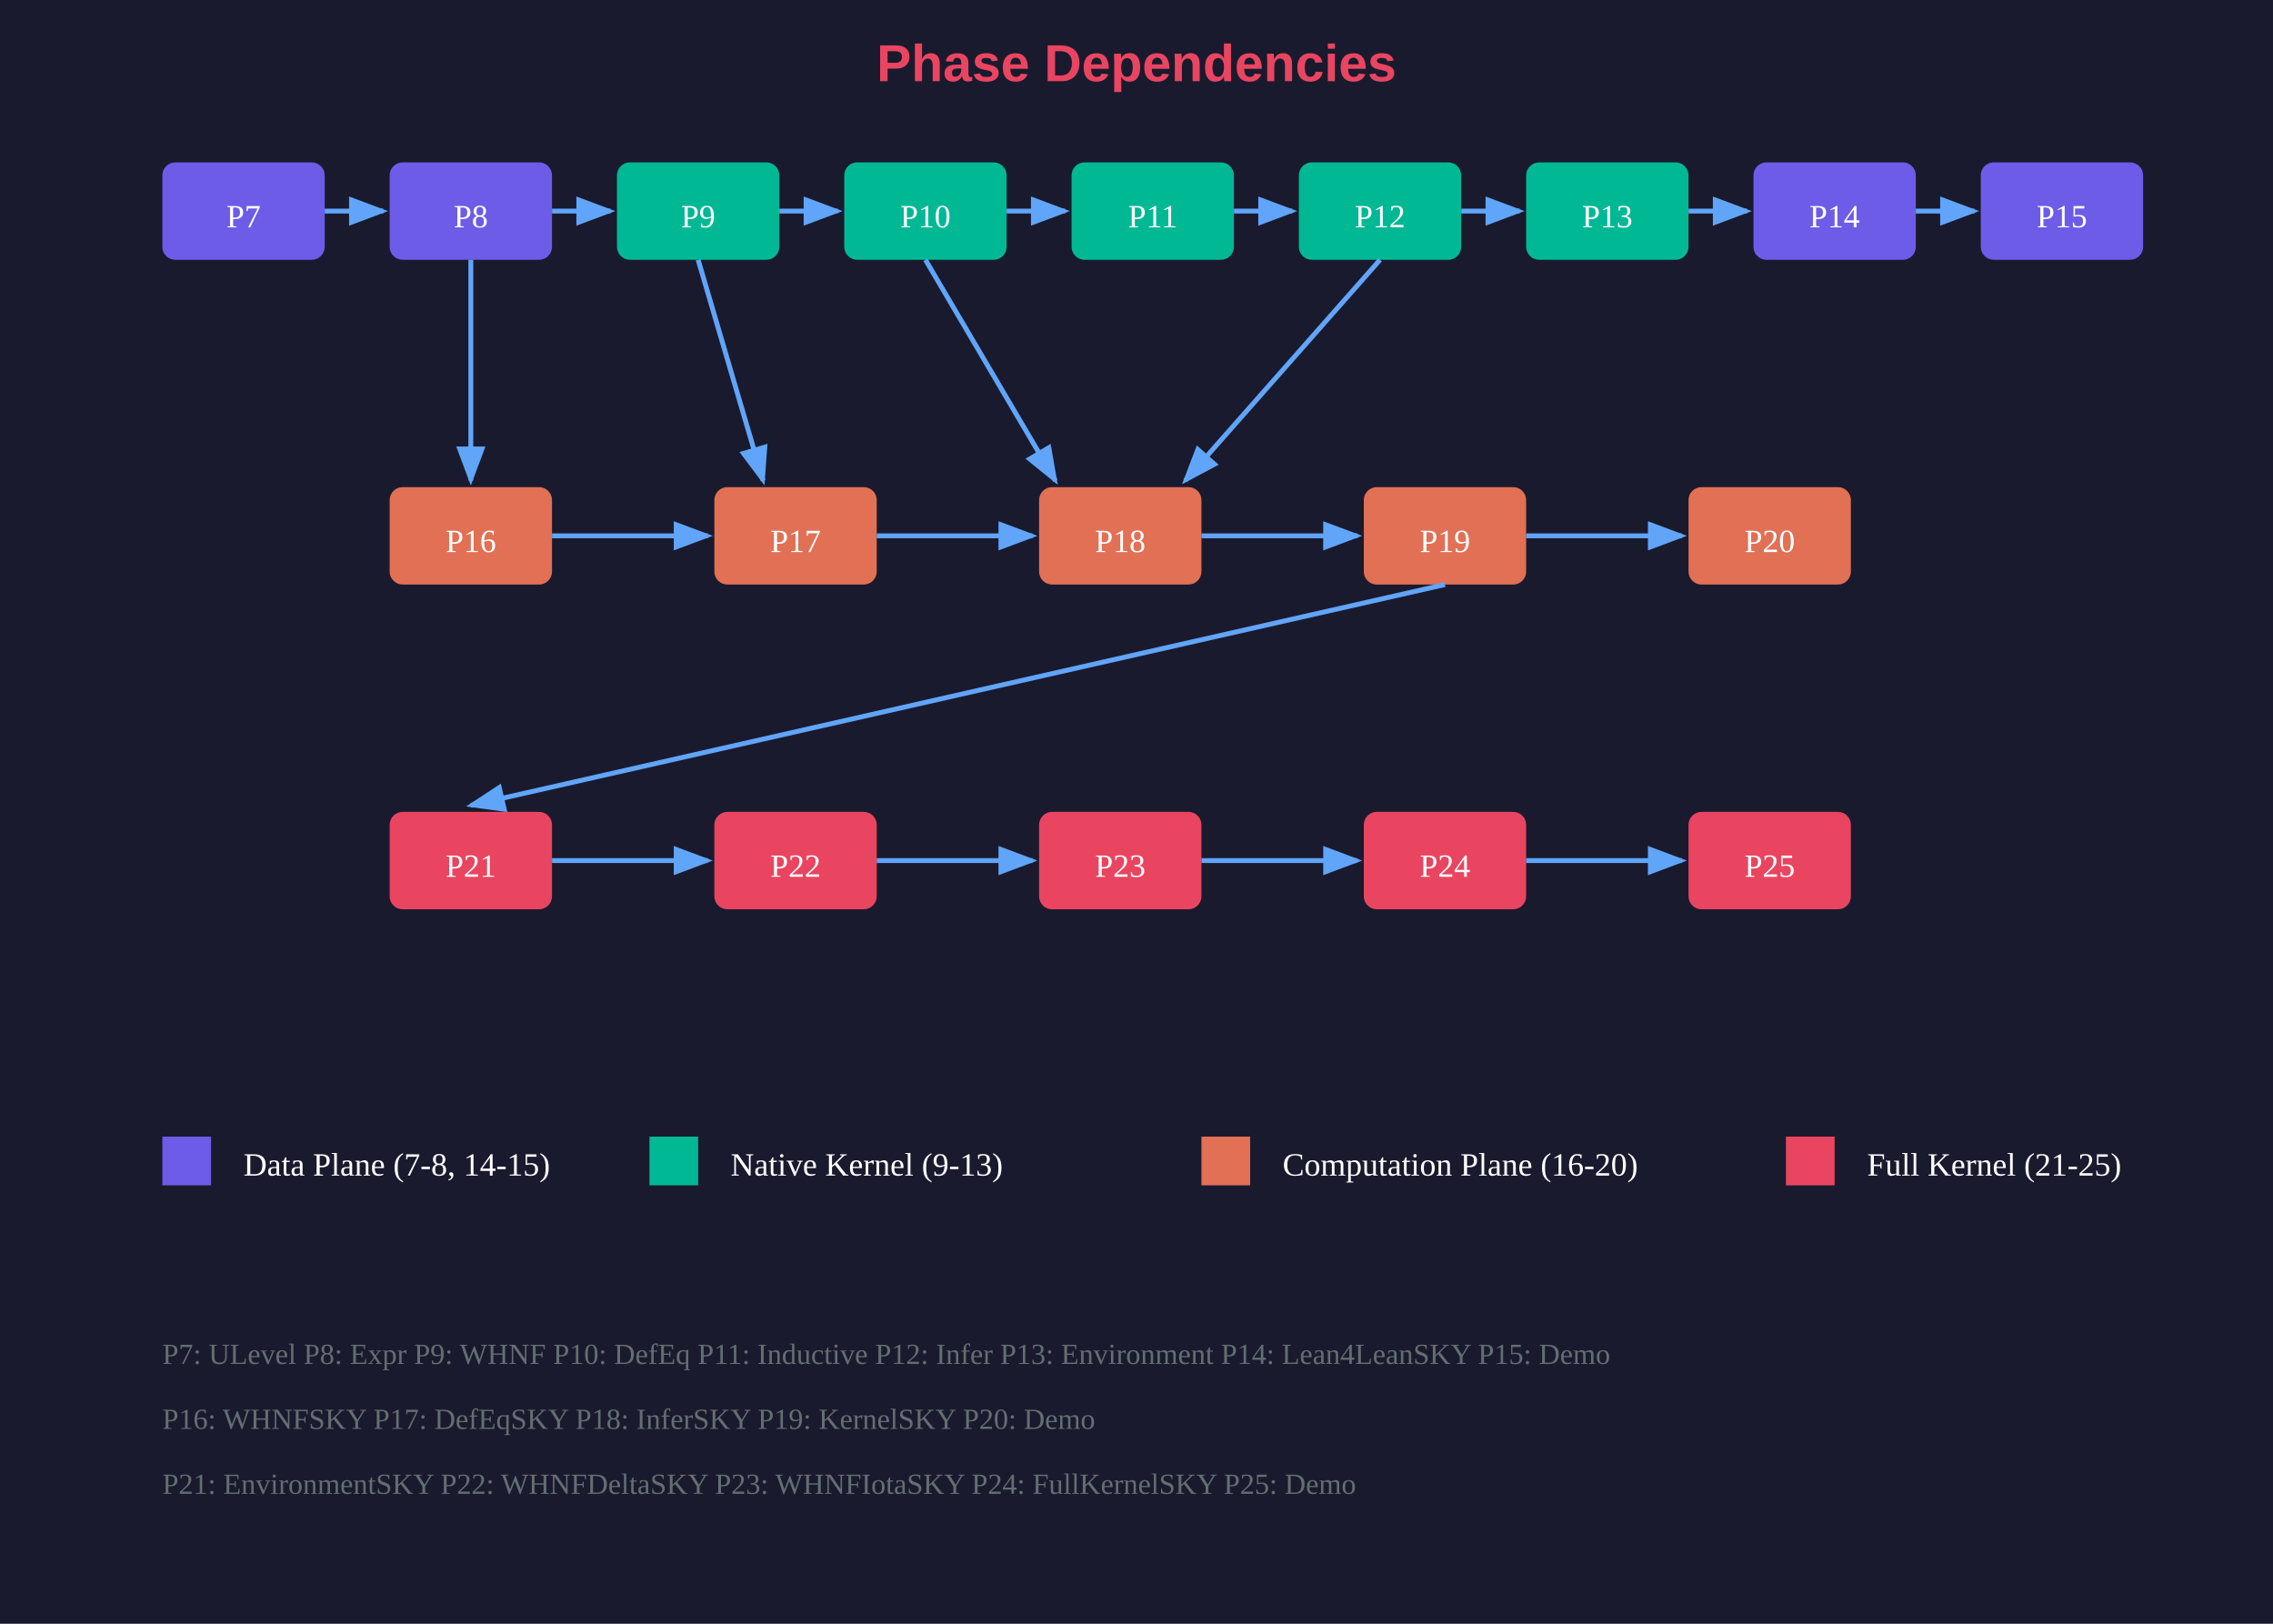
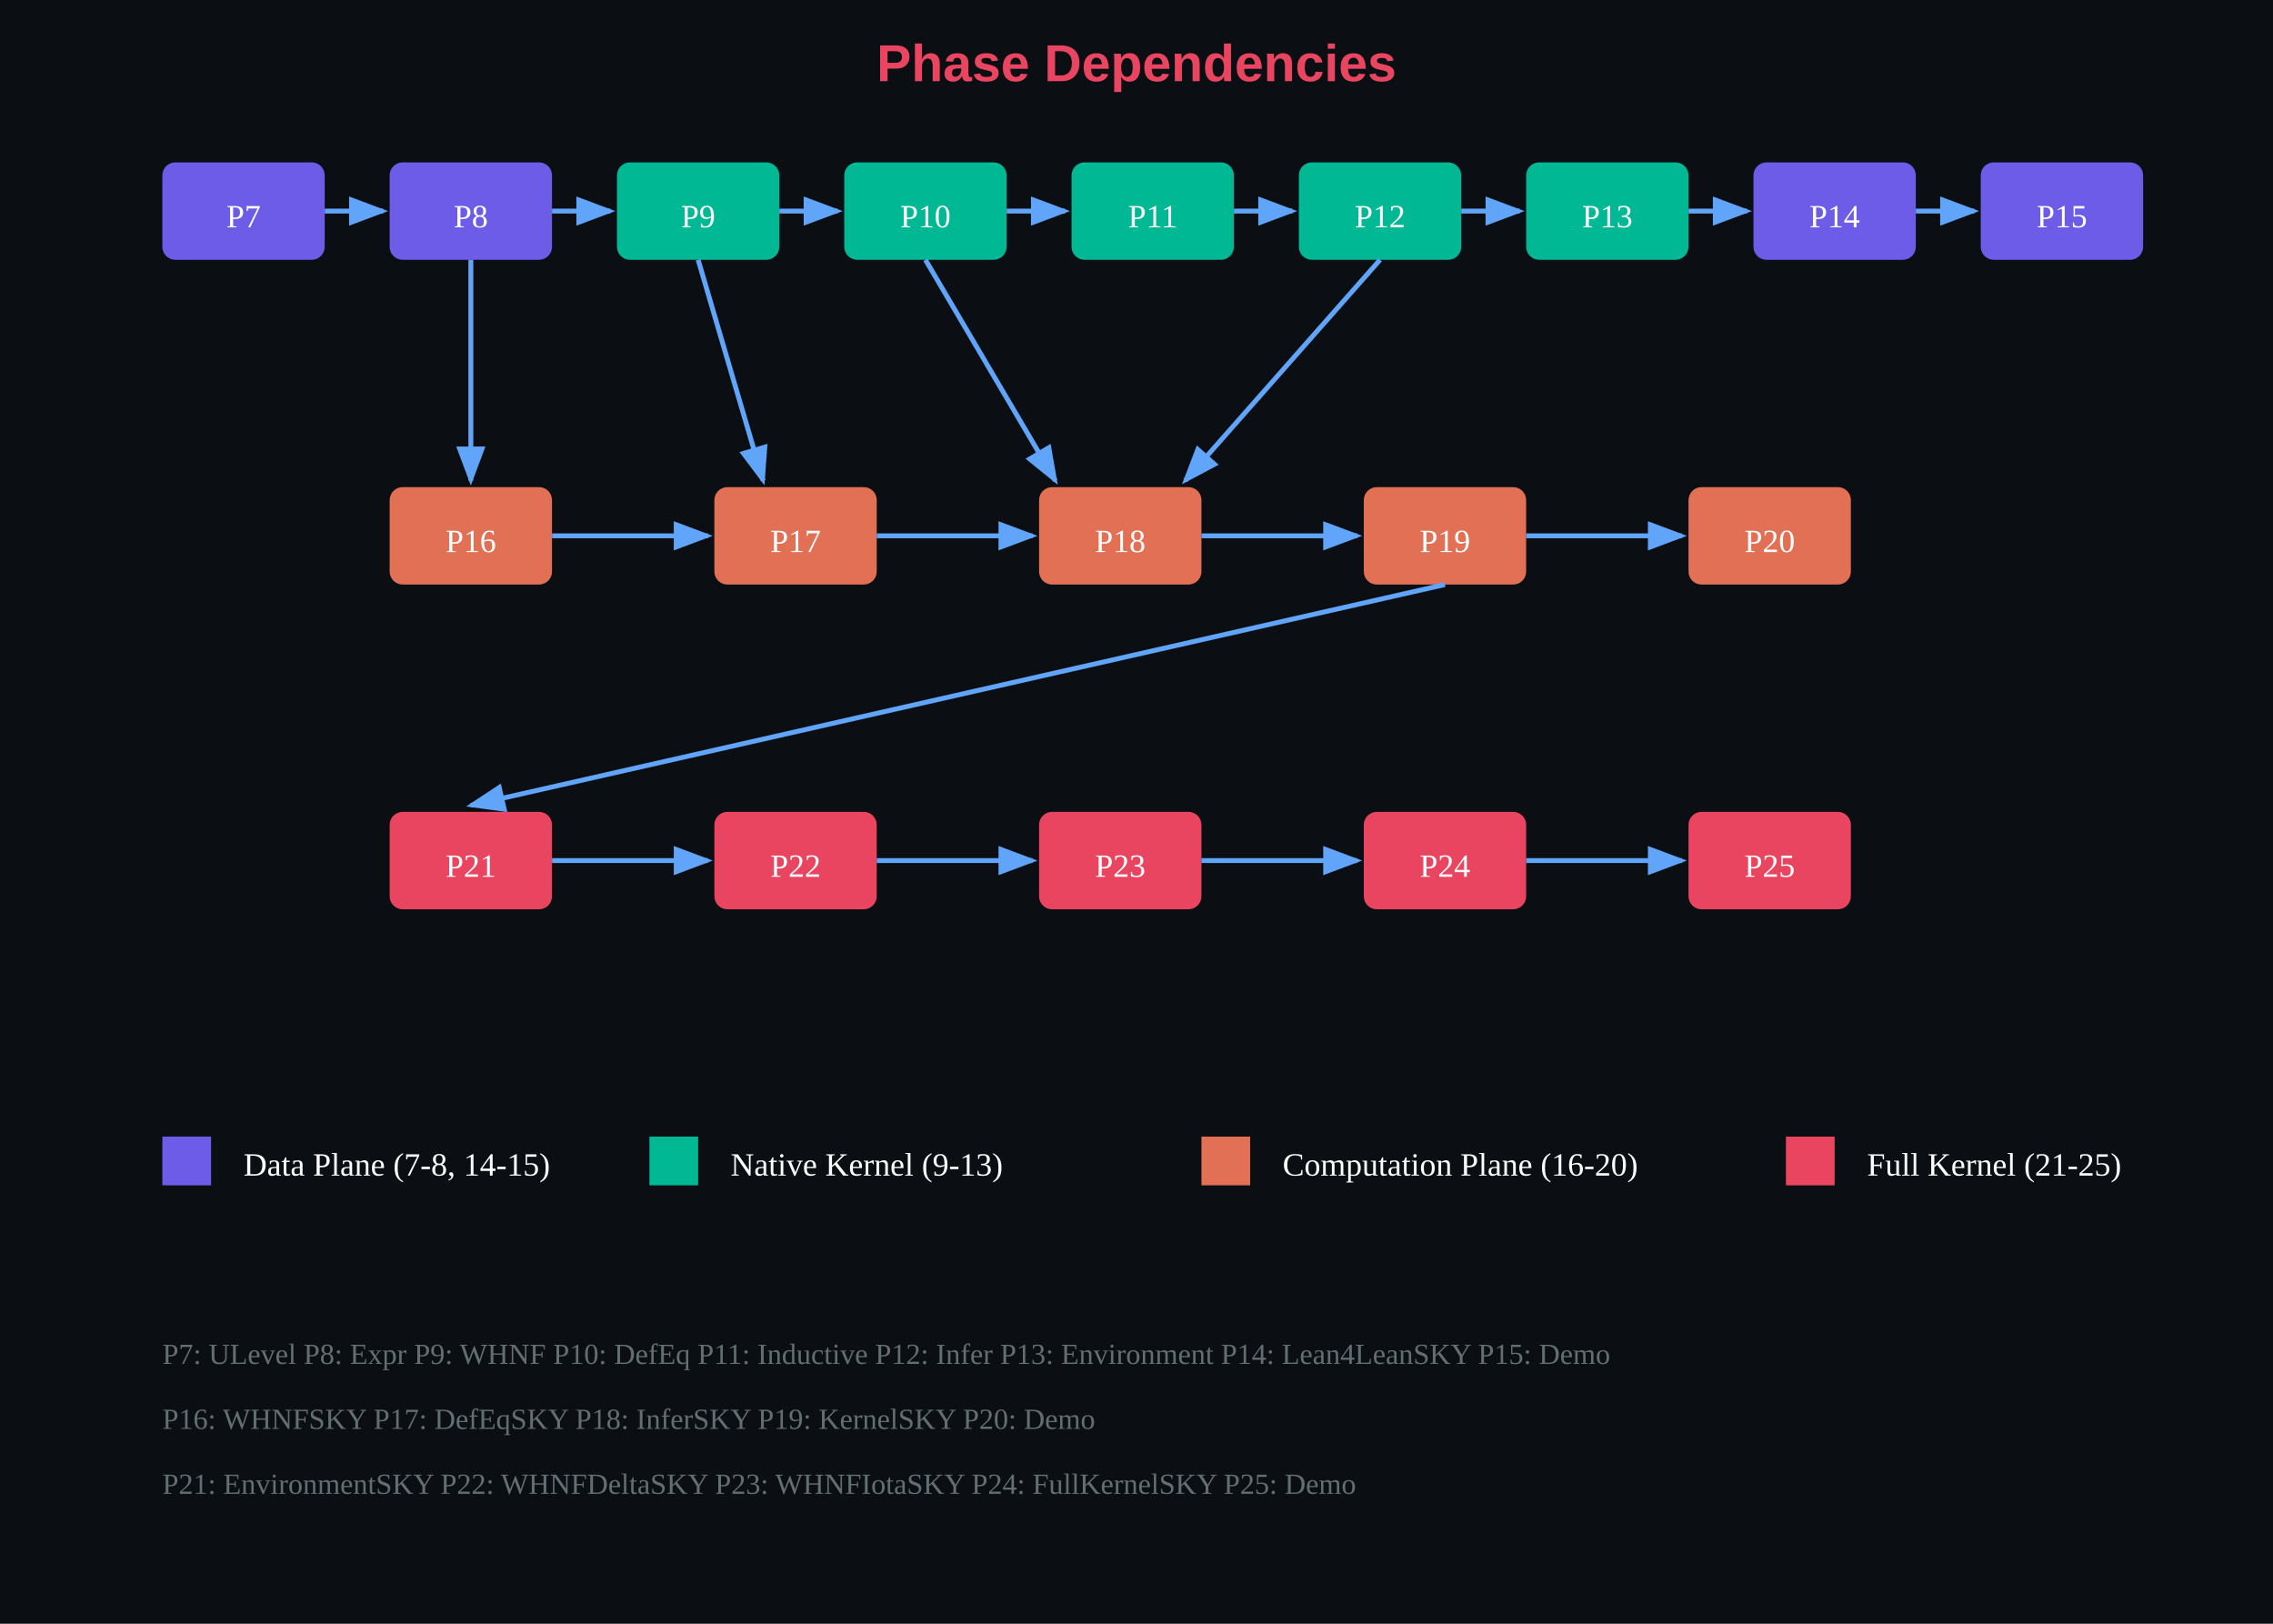
<svg xmlns="http://www.w3.org/2000/svg" viewBox="0 0 700 500" width="700" height="500">
  <defs>
    <marker id="arrow" markerWidth="8" markerHeight="6" refX="7" refY="3" orient="auto">
      <polygon points="0 0, 8 3, 0 6" fill="#60a5fa" />
    </marker>
  </defs>
-   <rect width="700" height="500" fill="#1a1a2e" />
+   <rect width="700" height="500" fill="#0b0f14" />
  <text x="350" y="25" text-anchor="middle" fill="#e94560" font-family="Arial" font-size="16" font-weight="bold">Phase Dependencies</text>
  <g transform="translate(50, 50)">
    <rect width="50" height="30" rx="4" fill="#6c5ce7" />
    <text x="25" y="20" text-anchor="middle" fill="white" font-size="10">P7</text>
  </g>
  <g transform="translate(120, 50)">
    <rect width="50" height="30" rx="4" fill="#6c5ce7" />
    <text x="25" y="20" text-anchor="middle" fill="white" font-size="10">P8</text>
  </g>
  <g transform="translate(190, 50)">
    <rect width="50" height="30" rx="4" fill="#00b894" />
    <text x="25" y="20" text-anchor="middle" fill="white" font-size="10">P9</text>
  </g>
  <g transform="translate(260, 50)">
    <rect width="50" height="30" rx="4" fill="#00b894" />
    <text x="25" y="20" text-anchor="middle" fill="white" font-size="10">P10</text>
  </g>
  <g transform="translate(330, 50)">
    <rect width="50" height="30" rx="4" fill="#00b894" />
    <text x="25" y="20" text-anchor="middle" fill="white" font-size="10">P11</text>
  </g>
  <g transform="translate(400, 50)">
    <rect width="50" height="30" rx="4" fill="#00b894" />
    <text x="25" y="20" text-anchor="middle" fill="white" font-size="10">P12</text>
  </g>
  <g transform="translate(470, 50)">
    <rect width="50" height="30" rx="4" fill="#00b894" />
    <text x="25" y="20" text-anchor="middle" fill="white" font-size="10">P13</text>
  </g>
  <g transform="translate(540, 50)">
    <rect width="50" height="30" rx="4" fill="#6c5ce7" />
    <text x="25" y="20" text-anchor="middle" fill="white" font-size="10">P14</text>
  </g>
  <g transform="translate(610, 50)">
    <rect width="50" height="30" rx="4" fill="#6c5ce7" />
    <text x="25" y="20" text-anchor="middle" fill="white" font-size="10">P15</text>
  </g>
  <line x1="100" y1="65" x2="118" y2="65" stroke="#60a5fa" stroke-width="1.5" marker-end="url(#arrow)" />
  <line x1="170" y1="65" x2="188" y2="65" stroke="#60a5fa" stroke-width="1.5" marker-end="url(#arrow)" />
  <line x1="240" y1="65" x2="258" y2="65" stroke="#60a5fa" stroke-width="1.5" marker-end="url(#arrow)" />
  <line x1="310" y1="65" x2="328" y2="65" stroke="#60a5fa" stroke-width="1.5" marker-end="url(#arrow)" />
  <line x1="380" y1="65" x2="398" y2="65" stroke="#60a5fa" stroke-width="1.5" marker-end="url(#arrow)" />
  <line x1="450" y1="65" x2="468" y2="65" stroke="#60a5fa" stroke-width="1.5" marker-end="url(#arrow)" />
  <line x1="520" y1="65" x2="538" y2="65" stroke="#60a5fa" stroke-width="1.5" marker-end="url(#arrow)" />
  <line x1="590" y1="65" x2="608" y2="65" stroke="#60a5fa" stroke-width="1.5" marker-end="url(#arrow)" />
  <g transform="translate(120, 150)">
    <rect width="50" height="30" rx="4" fill="#e17055" />
    <text x="25" y="20" text-anchor="middle" fill="white" font-size="10">P16</text>
  </g>
  <g transform="translate(220, 150)">
    <rect width="50" height="30" rx="4" fill="#e17055" />
    <text x="25" y="20" text-anchor="middle" fill="white" font-size="10">P17</text>
  </g>
  <g transform="translate(320, 150)">
    <rect width="50" height="30" rx="4" fill="#e17055" />
    <text x="25" y="20" text-anchor="middle" fill="white" font-size="10">P18</text>
  </g>
  <g transform="translate(420, 150)">
    <rect width="50" height="30" rx="4" fill="#e17055" />
    <text x="25" y="20" text-anchor="middle" fill="white" font-size="10">P19</text>
  </g>
  <g transform="translate(520, 150)">
    <rect width="50" height="30" rx="4" fill="#e17055" />
    <text x="25" y="20" text-anchor="middle" fill="white" font-size="10">P20</text>
  </g>
  <line x1="145" y1="80" x2="145" y2="148" stroke="#60a5fa" stroke-width="1.5" marker-end="url(#arrow)" />
  <line x1="215" y1="80" x2="235" y2="148" stroke="#60a5fa" stroke-width="1.5" marker-end="url(#arrow)" />
  <line x1="285" y1="80" x2="325" y2="148" stroke="#60a5fa" stroke-width="1.5" marker-end="url(#arrow)" />
  <line x1="425" y1="80" x2="365" y2="148" stroke="#60a5fa" stroke-width="1.5" marker-end="url(#arrow)" />
  <line x1="170" y1="165" x2="218" y2="165" stroke="#60a5fa" stroke-width="1.5" marker-end="url(#arrow)" />
  <line x1="270" y1="165" x2="318" y2="165" stroke="#60a5fa" stroke-width="1.5" marker-end="url(#arrow)" />
  <line x1="370" y1="165" x2="418" y2="165" stroke="#60a5fa" stroke-width="1.5" marker-end="url(#arrow)" />
  <line x1="470" y1="165" x2="518" y2="165" stroke="#60a5fa" stroke-width="1.5" marker-end="url(#arrow)" />
  <g transform="translate(120, 250)">
    <rect width="50" height="30" rx="4" fill="#e94560" />
    <text x="25" y="20" text-anchor="middle" fill="white" font-size="10">P21</text>
  </g>
  <g transform="translate(220, 250)">
    <rect width="50" height="30" rx="4" fill="#e94560" />
    <text x="25" y="20" text-anchor="middle" fill="white" font-size="10">P22</text>
  </g>
  <g transform="translate(320, 250)">
    <rect width="50" height="30" rx="4" fill="#e94560" />
    <text x="25" y="20" text-anchor="middle" fill="white" font-size="10">P23</text>
  </g>
  <g transform="translate(420, 250)">
    <rect width="50" height="30" rx="4" fill="#e94560" />
    <text x="25" y="20" text-anchor="middle" fill="white" font-size="10">P24</text>
  </g>
  <g transform="translate(520, 250)">
    <rect width="50" height="30" rx="4" fill="#e94560" />
    <text x="25" y="20" text-anchor="middle" fill="white" font-size="10">P25</text>
  </g>
  <line x1="445" y1="180" x2="145" y2="248" stroke="#60a5fa" stroke-width="1.5" marker-end="url(#arrow)" />
  <line x1="170" y1="265" x2="218" y2="265" stroke="#60a5fa" stroke-width="1.5" marker-end="url(#arrow)" />
  <line x1="270" y1="265" x2="318" y2="265" stroke="#60a5fa" stroke-width="1.5" marker-end="url(#arrow)" />
  <line x1="370" y1="265" x2="418" y2="265" stroke="#60a5fa" stroke-width="1.5" marker-end="url(#arrow)" />
  <line x1="470" y1="265" x2="518" y2="265" stroke="#60a5fa" stroke-width="1.5" marker-end="url(#arrow)" />
  <g transform="translate(50, 350)">
    <rect width="15" height="15" fill="#6c5ce7" />
    <text x="25" y="12" fill="white" font-size="10">Data Plane (7-8, 14-15)</text>
  </g>
  <g transform="translate(200, 350)">
    <rect width="15" height="15" fill="#00b894" />
    <text x="25" y="12" fill="white" font-size="10">Native Kernel (9-13)</text>
  </g>
  <g transform="translate(370, 350)">
    <rect width="15" height="15" fill="#e17055" />
    <text x="25" y="12" fill="white" font-size="10">Computation Plane (16-20)</text>
  </g>
  <g transform="translate(550, 350)">
    <rect width="15" height="15" fill="#e94560" />
    <text x="25" y="12" fill="white" font-size="10">Full Kernel (21-25)</text>
  </g>
  <text x="50" y="420" fill="#636e72" font-size="9">P7: ULevel  P8: Expr  P9: WHNF  P10: DefEq  P11: Inductive  P12: Infer  P13: Environment  P14: Lean4LeanSKY  P15: Demo</text>
  <text x="50" y="440" fill="#636e72" font-size="9">P16: WHNFSKY  P17: DefEqSKY  P18: InferSKY  P19: KernelSKY  P20: Demo</text>
  <text x="50" y="460" fill="#636e72" font-size="9">P21: EnvironmentSKY  P22: WHNFDeltaSKY  P23: WHNFIotaSKY  P24: FullKernelSKY  P25: Demo</text>
</svg>
